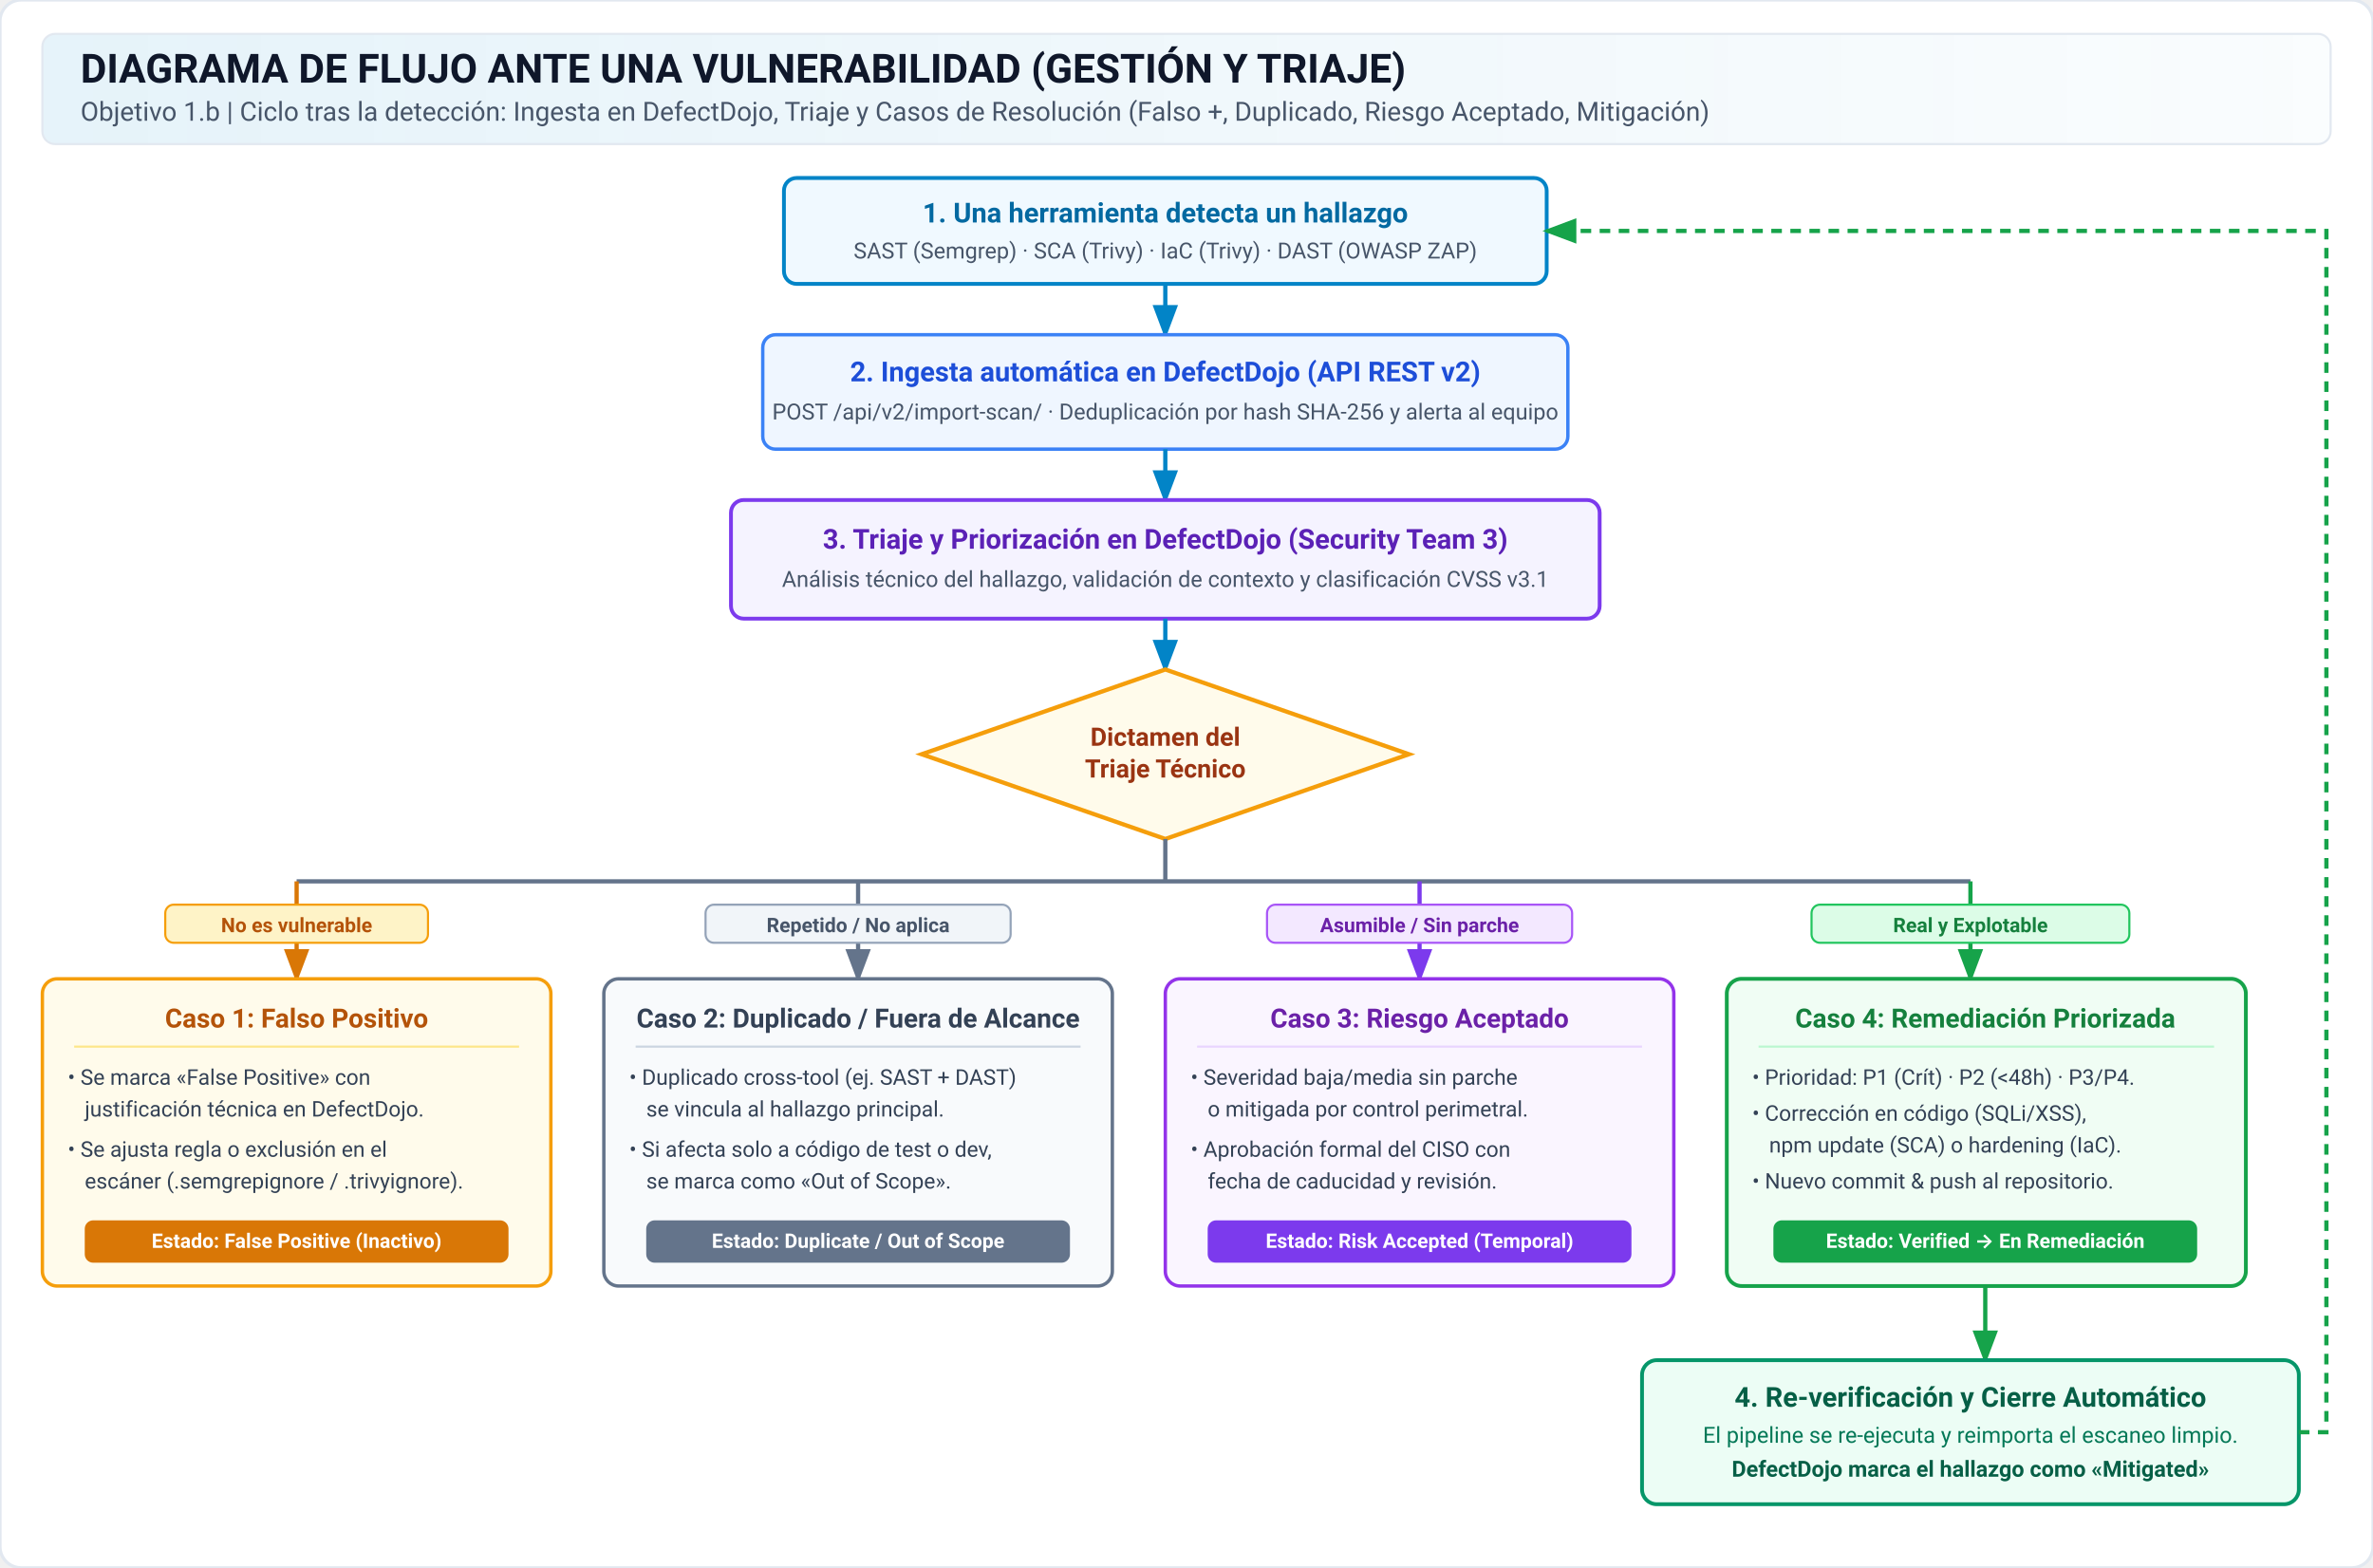
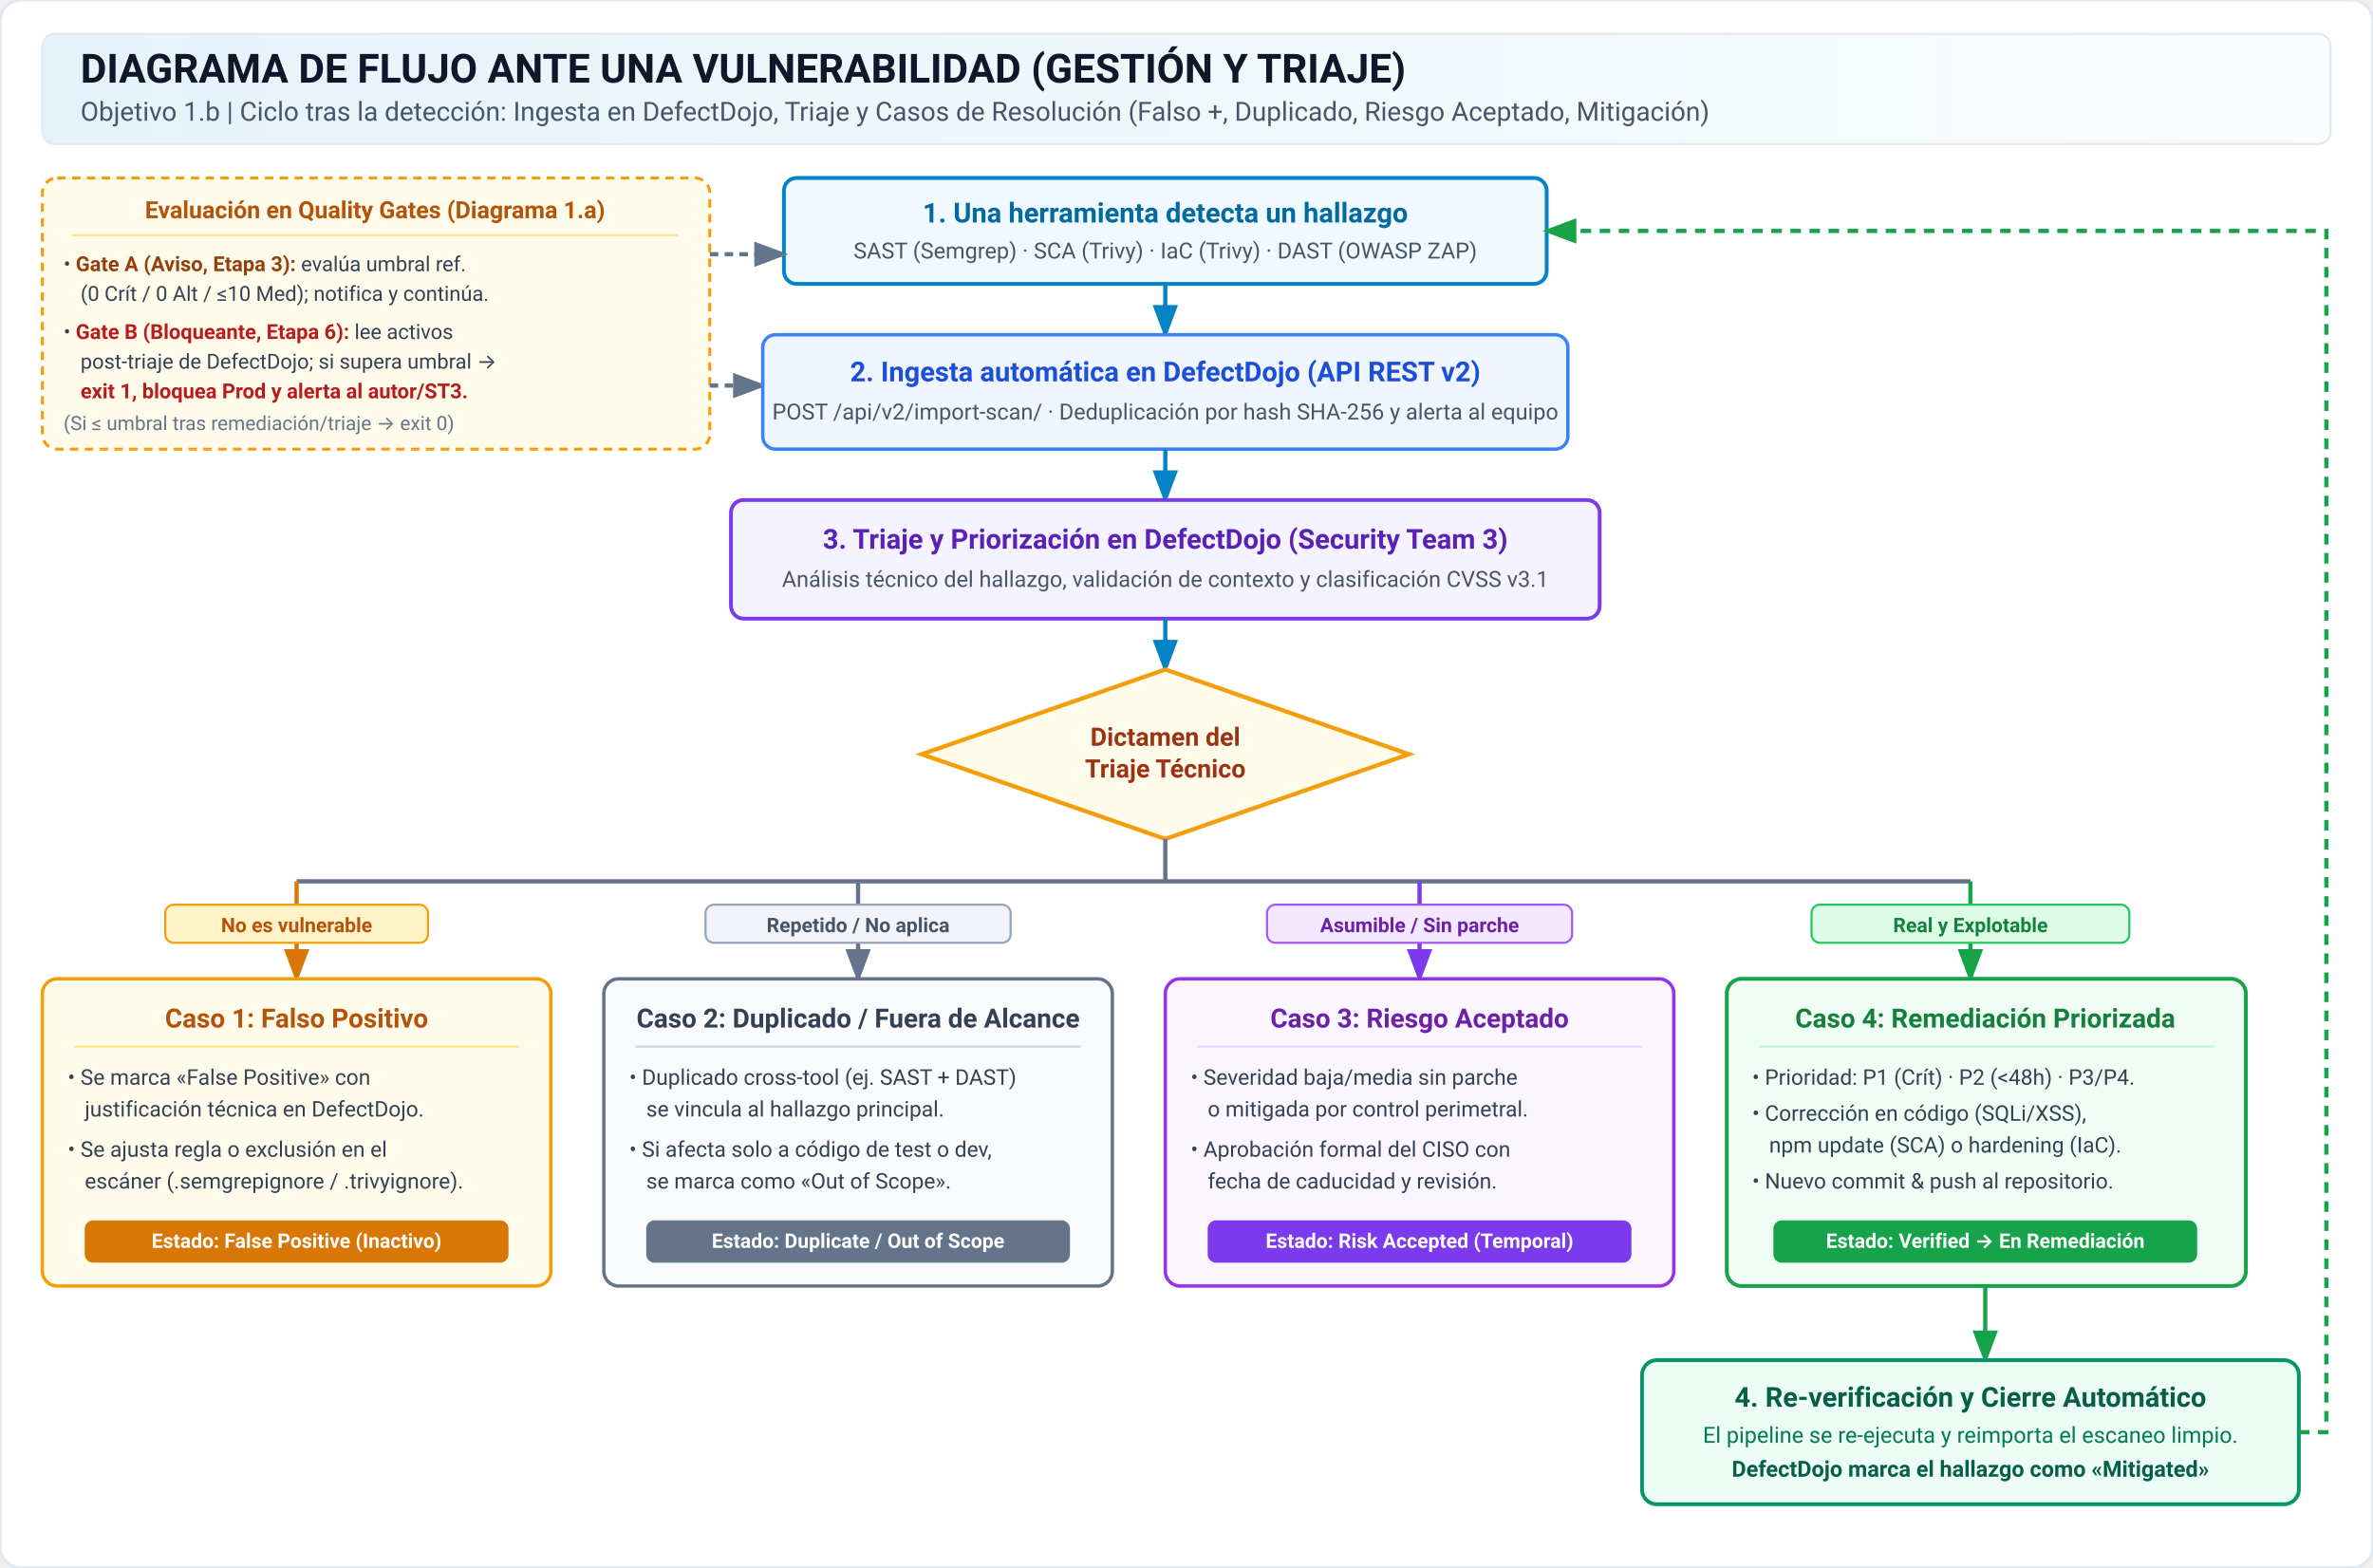
<svg xmlns="http://www.w3.org/2000/svg" viewBox="0 0 1120 740" width="100%" height="100%">
  <defs>
    <style>
      .title { font-family: -apple-system, BlinkMacSystemFont, 'Segoe UI', Roboto, sans-serif; font-size: 19px; font-weight: 700; fill: #0f172a; }
      .subtitle { font-family: -apple-system, BlinkMacSystemFont, 'Segoe UI', Roboto, sans-serif; font-size: 12.5px; fill: #475569; }
      .node-title { font-family: -apple-system, BlinkMacSystemFont, 'Segoe UI', Roboto, sans-serif; font-size: 13px; font-weight: 700; fill: #0f172a; text-anchor: middle; }
      .node-desc { font-family: -apple-system, BlinkMacSystemFont, 'Segoe UI', Roboto, sans-serif; font-size: 10.5px; fill: #475569; text-anchor: middle; }
      .case-title { font-family: -apple-system, BlinkMacSystemFont, 'Segoe UI', Roboto, sans-serif; font-size: 12.5px; font-weight: 700; text-anchor: middle; }
      .case-item { font-family: -apple-system, BlinkMacSystemFont, 'Segoe UI', Roboto, sans-serif; font-size: 10.2px; fill: #334155; }
      .decision-text { font-family: -apple-system, BlinkMacSystemFont, 'Segoe UI', Roboto, sans-serif; font-size: 12px; font-weight: 700; fill: #9a3412; text-anchor: middle; }
      .edge-label { font-family: -apple-system, BlinkMacSystemFont, 'Segoe UI', Roboto, sans-serif; font-size: 9.5px; font-weight: 700; text-anchor: middle; }
      .pill-text { font-family: -apple-system, BlinkMacSystemFont, 'Segoe UI', Roboto, sans-serif; font-size: 9.5px; font-weight: 700; fill: #ffffff; text-anchor: middle; }
      .arrow { stroke: #0284c7; stroke-width: 2; fill: none; marker-end: url(#arrowhead); }
      .arrow-orange { stroke: #d97706; stroke-width: 2; fill: none; marker-end: url(#arrowhead-orange); }
      .arrow-gray { stroke: #64748b; stroke-width: 2; fill: none; marker-end: url(#arrowhead-gray); }
      .arrow-purple { stroke: #7c3aed; stroke-width: 2; fill: none; marker-end: url(#arrowhead-purple); }
      .arrow-green { stroke: #16a34a; stroke-width: 2; fill: none; marker-end: url(#arrowhead-green); }
      .arrow-dash-green { stroke: #16a34a; stroke-width: 2; stroke-dasharray: 5,4; fill: none; marker-end: url(#arrowhead-green); }
    </style>
    <marker id="arrowhead" markerWidth="8" markerHeight="6" refX="7" refY="3" orient="auto">
      <polygon points="0 0, 8 3, 0 6" fill="#0284c7" />
    </marker>
    <marker id="arrowhead-orange" markerWidth="8" markerHeight="6" refX="7" refY="3" orient="auto">
      <polygon points="0 0, 8 3, 0 6" fill="#d97706" />
    </marker>
    <marker id="arrowhead-gray" markerWidth="8" markerHeight="6" refX="7" refY="3" orient="auto">
      <polygon points="0 0, 8 3, 0 6" fill="#64748b" />
    </marker>
    <marker id="arrowhead-purple" markerWidth="8" markerHeight="6" refX="7" refY="3" orient="auto">
      <polygon points="0 0, 8 3, 0 6" fill="#7c3aed" />
    </marker>
    <marker id="arrowhead-green" markerWidth="8" markerHeight="6" refX="7" refY="3" orient="auto">
      <polygon points="0 0, 8 3, 0 6" fill="#16a34a" />
    </marker>
    <linearGradient id="headerGrad" x1="0%" y1="0%" x2="100%" y2="0%">
      <stop offset="0%" stop-color="#0284c7" stop-opacity="0.10" />
      <stop offset="100%" stop-color="#0284c7" stop-opacity="0.02" />
    </linearGradient>
  </defs>
  <rect width="1120" height="740" fill="#ffffff" rx="10" ry="10" stroke="#e2e8f0" stroke-width="1.5" />
  <rect x="20" y="16" width="1080" height="52" rx="6" fill="url(#headerGrad)" stroke="#e2e8f0" stroke-width="1" />
  <text x="38" y="39" class="title">DIAGRAMA DE FLUJO ANTE UNA VULNERABILIDAD (GESTIÓN Y TRIAJE)</text>
  <text x="38" y="57" class="subtitle">Objetivo 1.b | Ciclo tras la detección: Ingesta en DefectDojo, Triaje y Casos de Resolución (Falso +, Duplicado, Riesgo Aceptado, Mitigación)</text>
  <rect x="370" y="84" width="360" height="50" rx="6" fill="#f0f9ff" stroke="#0284c7" stroke-width="1.8" />
  <text x="550" y="105" class="node-title" style="fill:#0369a1;">1. Una herramienta detecta un hallazgo</text>
  <text x="550" y="122" class="node-desc">SAST (Semgrep) · SCA (Trivy) · IaC (Trivy) · DAST (OWASP ZAP)</text>
+   <rect x="20" y="84" width="315" height="128" rx="7" fill="#fffbeb" stroke="#f59e0b" stroke-width="1.4" stroke-dasharray="4,3" />
+   <text x="177" y="103" class="case-title" style="fill:#b45309; font-size:11.2px;">Evaluación en Quality Gates (Diagrama 1.a)</text>
+   <line x1="34" y1="111" x2="320" y2="111" stroke="#fde68a" stroke-width="1" />
+   <text x="30" y="128" class="case-item" style="font-size:9.8px;">• <tspan font-weight="700" fill="#92400e">Gate A (Aviso, Etapa 3):</tspan> evalúa umbral ref.</text>
+   <text x="38" y="142" class="case-item" style="font-size:9.8px;">(0 Crít / 0 Alt / ≤10 Med); notifica y continúa.</text>
+   <text x="30" y="160" class="case-item" style="font-size:9.8px;">• <tspan font-weight="700" fill="#b91c1c">Gate B (Bloqueante, Etapa 6):</tspan> lee activos</text>
+   <text x="38" y="174" class="case-item" style="font-size:9.8px;">post-triaje de DefectDojo; si supera umbral →</text>
+   <text x="38" y="188" class="case-item" style="font-size:9.8px; font-weight:700; fill:#b91c1c;">exit 1, bloquea Prod y alerta al autor/ST3.</text>
+   <text x="30" y="203" class="case-item" style="font-size:9.3px; fill:#64748b;">(Si ≤ umbral tras remediación/triaje → exit 0)</text>
+   <path d="M 335 120 L 370 120" class="arrow-gray" stroke-dasharray="4,3" />
+   <path d="M 335 182 L 360 182" class="arrow-gray" stroke-dasharray="4,3" />
  <path d="M 550 134 L 550 158" class="arrow" />
  <rect x="360" y="158" width="380" height="54" rx="6" fill="#eff6ff" stroke="#3b82f6" stroke-width="1.6" />
  <text x="550" y="180" class="node-title" style="fill:#1d4ed8;">2. Ingesta automática en DefectDojo (API REST v2)</text>
  <text x="550" y="198" class="node-desc">POST /api/v2/import-scan/ · Deduplicación por hash SHA-256 y alerta al equipo</text>
  <path d="M 550 212 L 550 236" class="arrow" />
  <rect x="345" y="236" width="410" height="56" rx="6" fill="#f5f3ff" stroke="#7c3aed" stroke-width="1.8" />
  <text x="550" y="259" class="node-title" style="fill:#5b21b6;">3. Triaje y Priorización en DefectDojo (Security Team 3)</text>
  <text x="550" y="277" class="node-desc">Análisis técnico del hallazgo, validación de contexto y clasificación CVSS v3.1</text>
  <path d="M 550 292 L 550 316" class="arrow" />
  <polygon points="550,316 665,356 550,396 435,356" fill="#fffbeb" stroke="#f59e0b" stroke-width="2" />
  <text x="550" y="352" class="decision-text">Dictamen del</text>
  <text x="550" y="367" class="decision-text">Triaje Técnico</text>
  <line x1="550" y1="396" x2="550" y2="416" stroke="#64748b" stroke-width="2" />
  <line x1="140" y1="416" x2="930" y2="416" stroke="#64748b" stroke-width="2" />
  <path d="M 140 416 L 140 462" class="arrow-orange" />
  <rect x="78" y="427" width="124" height="18" rx="4" fill="#fef3c7" stroke="#f59e0b" stroke-width="1" />
  <text x="140" y="440" class="edge-label" style="fill:#b45309;">No es vulnerable</text>
  <path d="M 405 416 L 405 462" class="arrow-gray" />
  <rect x="333" y="427" width="144" height="18" rx="4" fill="#f1f5f9" stroke="#94a3b8" stroke-width="1" />
  <text x="405" y="440" class="edge-label" style="fill:#475569;">Repetido / No aplica</text>
  <path d="M 670 416 L 670 462" class="arrow-purple" />
  <rect x="598" y="427" width="144" height="18" rx="4" fill="#f3e8ff" stroke="#a855f7" stroke-width="1" />
  <text x="670" y="440" class="edge-label" style="fill:#6b21a8;">Asumible / Sin parche</text>
  <path d="M 930 416 L 930 462" class="arrow-green" />
  <rect x="855" y="427" width="150" height="18" rx="4" fill="#dcfce7" stroke="#22c55e" stroke-width="1" />
  <text x="930" y="440" class="edge-label" style="fill:#15803d;">Real y Explotable</text>
  <rect x="20" y="462" width="240" height="145" rx="7" fill="#fffbeb" stroke="#f59e0b" stroke-width="1.6" />
  <text x="140" y="485" class="case-title" style="fill:#b45309;">Caso 1: Falso Positivo</text>
  <line x1="35" y1="494" x2="245" y2="494" stroke="#fde68a" stroke-width="1" />
  <text x="32" y="512" class="case-item">• Se marca «False Positive» con</text>
  <text x="40" y="527" class="case-item">justificación técnica en DefectDojo.</text>
  <text x="32" y="546" class="case-item">• Se ajusta regla o exclusión en el</text>
  <text x="40" y="561" class="case-item">escáner (.semgrepignore / .trivyignore).</text>
  <rect x="40" y="576" width="200" height="20" rx="4" fill="#d97706" />
  <text x="140" y="589" class="pill-text">Estado: False Positive (Inactivo)</text>
  <rect x="285" y="462" width="240" height="145" rx="7" fill="#f8fafc" stroke="#64748b" stroke-width="1.6" />
  <text x="405" y="485" class="case-title" style="fill:#334155;">Caso 2: Duplicado / Fuera de Alcance</text>
  <line x1="300" y1="494" x2="510" y2="494" stroke="#cbd5e1" stroke-width="1" />
  <text x="297" y="512" class="case-item">• Duplicado cross-tool (ej. SAST + DAST)</text>
  <text x="305" y="527" class="case-item">se vincula al hallazgo principal.</text>
  <text x="297" y="546" class="case-item">• Si afecta solo a código de test o dev,</text>
  <text x="305" y="561" class="case-item">se marca como «Out of Scope».</text>
  <rect x="305" y="576" width="200" height="20" rx="4" fill="#64748b" />
  <text x="405" y="589" class="pill-text">Estado: Duplicate / Out of Scope</text>
  <rect x="550" y="462" width="240" height="145" rx="7" fill="#faf5ff" stroke="#9333ea" stroke-width="1.6" />
  <text x="670" y="485" class="case-title" style="fill:#6b21a8;">Caso 3: Riesgo Aceptado</text>
  <line x1="565" y1="494" x2="775" y2="494" stroke="#e9d5ff" stroke-width="1" />
  <text x="562" y="512" class="case-item">• Severidad baja/media sin parche</text>
  <text x="570" y="527" class="case-item">o mitigada por control perimetral.</text>
  <text x="562" y="546" class="case-item">• Aprobación formal del CISO con</text>
  <text x="570" y="561" class="case-item">fecha de caducidad y revisión.</text>
  <rect x="570" y="576" width="200" height="20" rx="4" fill="#7c3aed" />
  <text x="670" y="589" class="pill-text">Estado: Risk Accepted (Temporal)</text>
  <rect x="815" y="462" width="245" height="145" rx="7" fill="#f0fdf4" stroke="#16a34a" stroke-width="1.8" />
  <text x="937" y="485" class="case-title" style="fill:#15803d;">Caso 4: Remediación Priorizada</text>
  <line x1="830" y1="494" x2="1045" y2="494" stroke="#bbf7d0" stroke-width="1" />
  <text x="827" y="512" class="case-item">• Prioridad: P1 (Crít) · P2 (&lt;48h) · P3/P4.</text>
  <text x="827" y="529" class="case-item">• Corrección en código (SQLi/XSS),</text>
  <text x="835" y="544" class="case-item">npm update (SCA) o hardening (IaC).</text>
  <text x="827" y="561" class="case-item">• Nuevo commit &amp; push al repositorio.</text>
  <rect x="837" y="576" width="200" height="20" rx="4" fill="#16a34a" />
  <text x="937" y="589" class="pill-text">Estado: Verified → En Remediación</text>
  <path d="M 937 607 L 937 642" class="arrow-green" />
  <rect x="775" y="642" width="310" height="68" rx="7" fill="#ecfdf5" stroke="#059669" stroke-width="1.8" />
  <text x="930" y="664" class="node-title" style="fill:#065f46;">4. Re-verificación y Cierre Automático</text>
  <text x="930" y="681" class="node-desc" style="fill:#047857;">El pipeline se re-ejecuta y reimporta el escaneo limpio.</text>
  <text x="930" y="697" class="node-desc" style="fill:#065f46; font-weight:700;">DefectDojo marca el hallazgo como «Mitigated»</text>
  <path d="M 1085 676 L 1098 676 L 1098 109 L 730 109" class="arrow-dash-green" />
  <text x="1086" y="390" text-anchor="middle" class="edge-label" style="fill:#15803d; transform: rotate(-90deg); transform-origin: 1086px 390px;">Nuevo commit dispara el pipeline (Paso 1)</text>
</svg>
